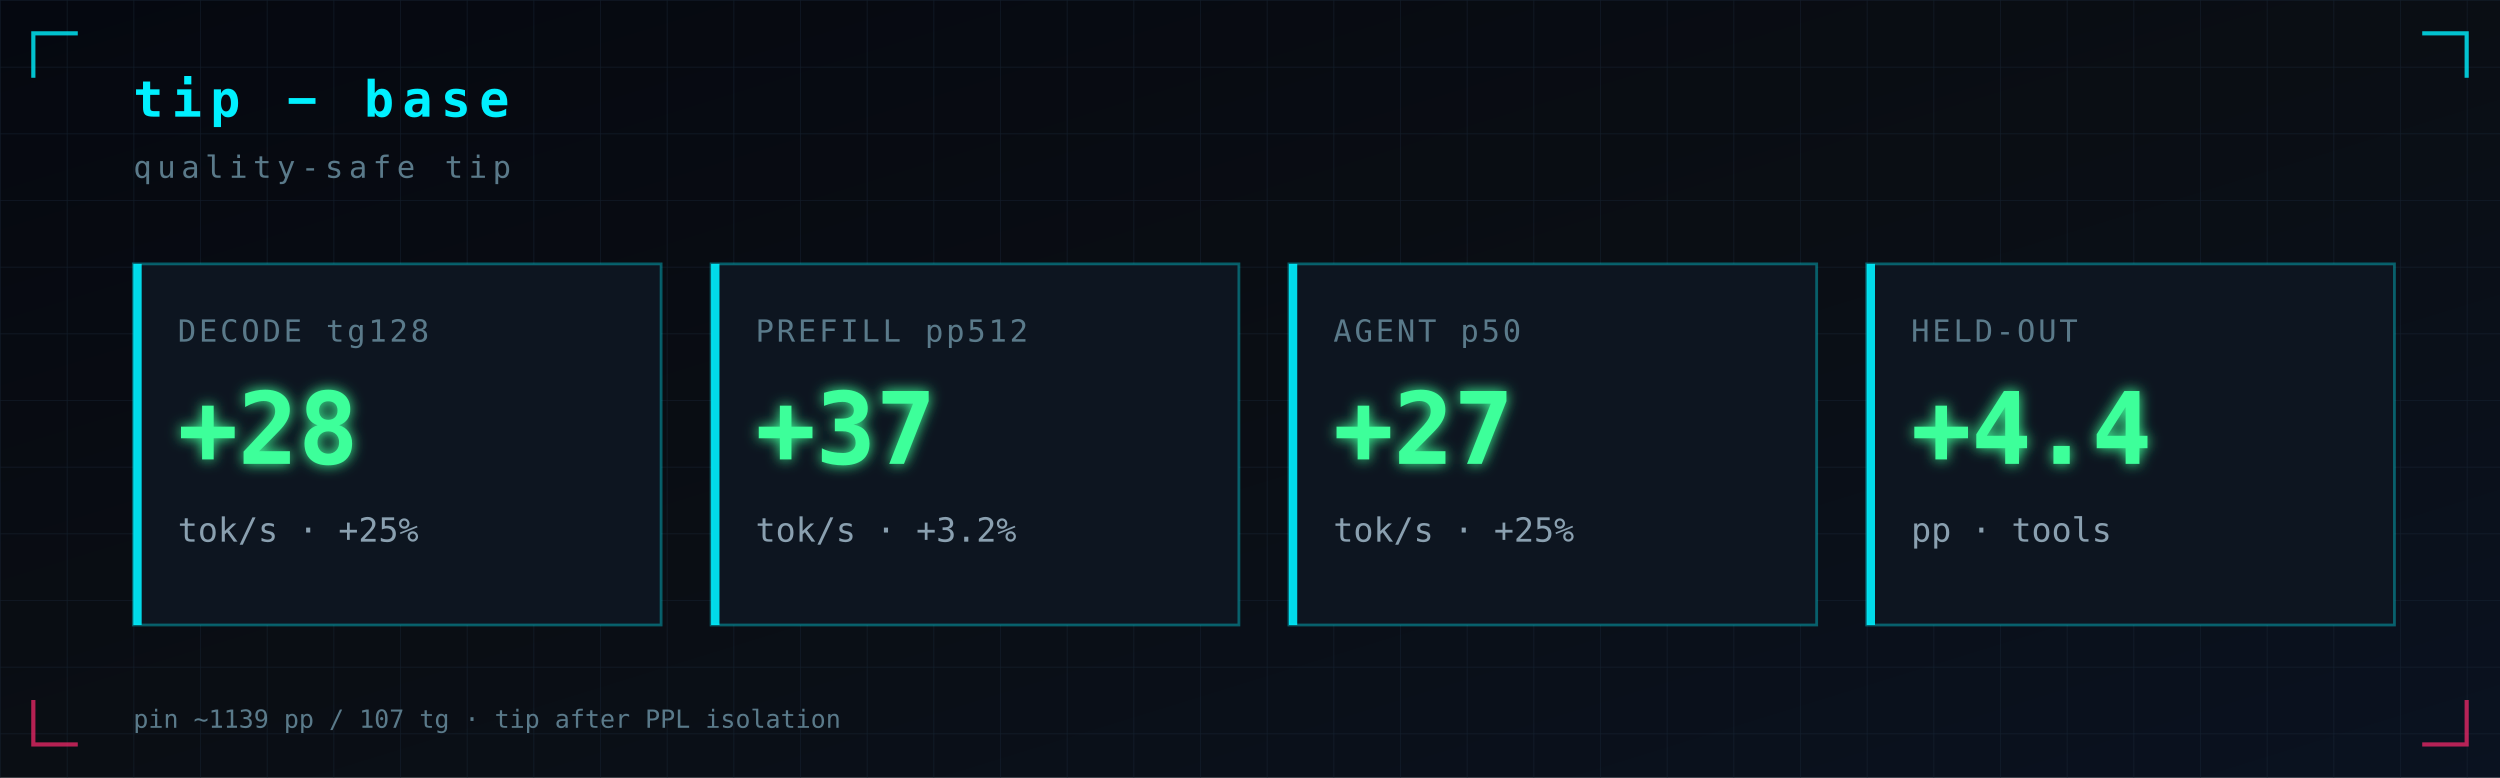
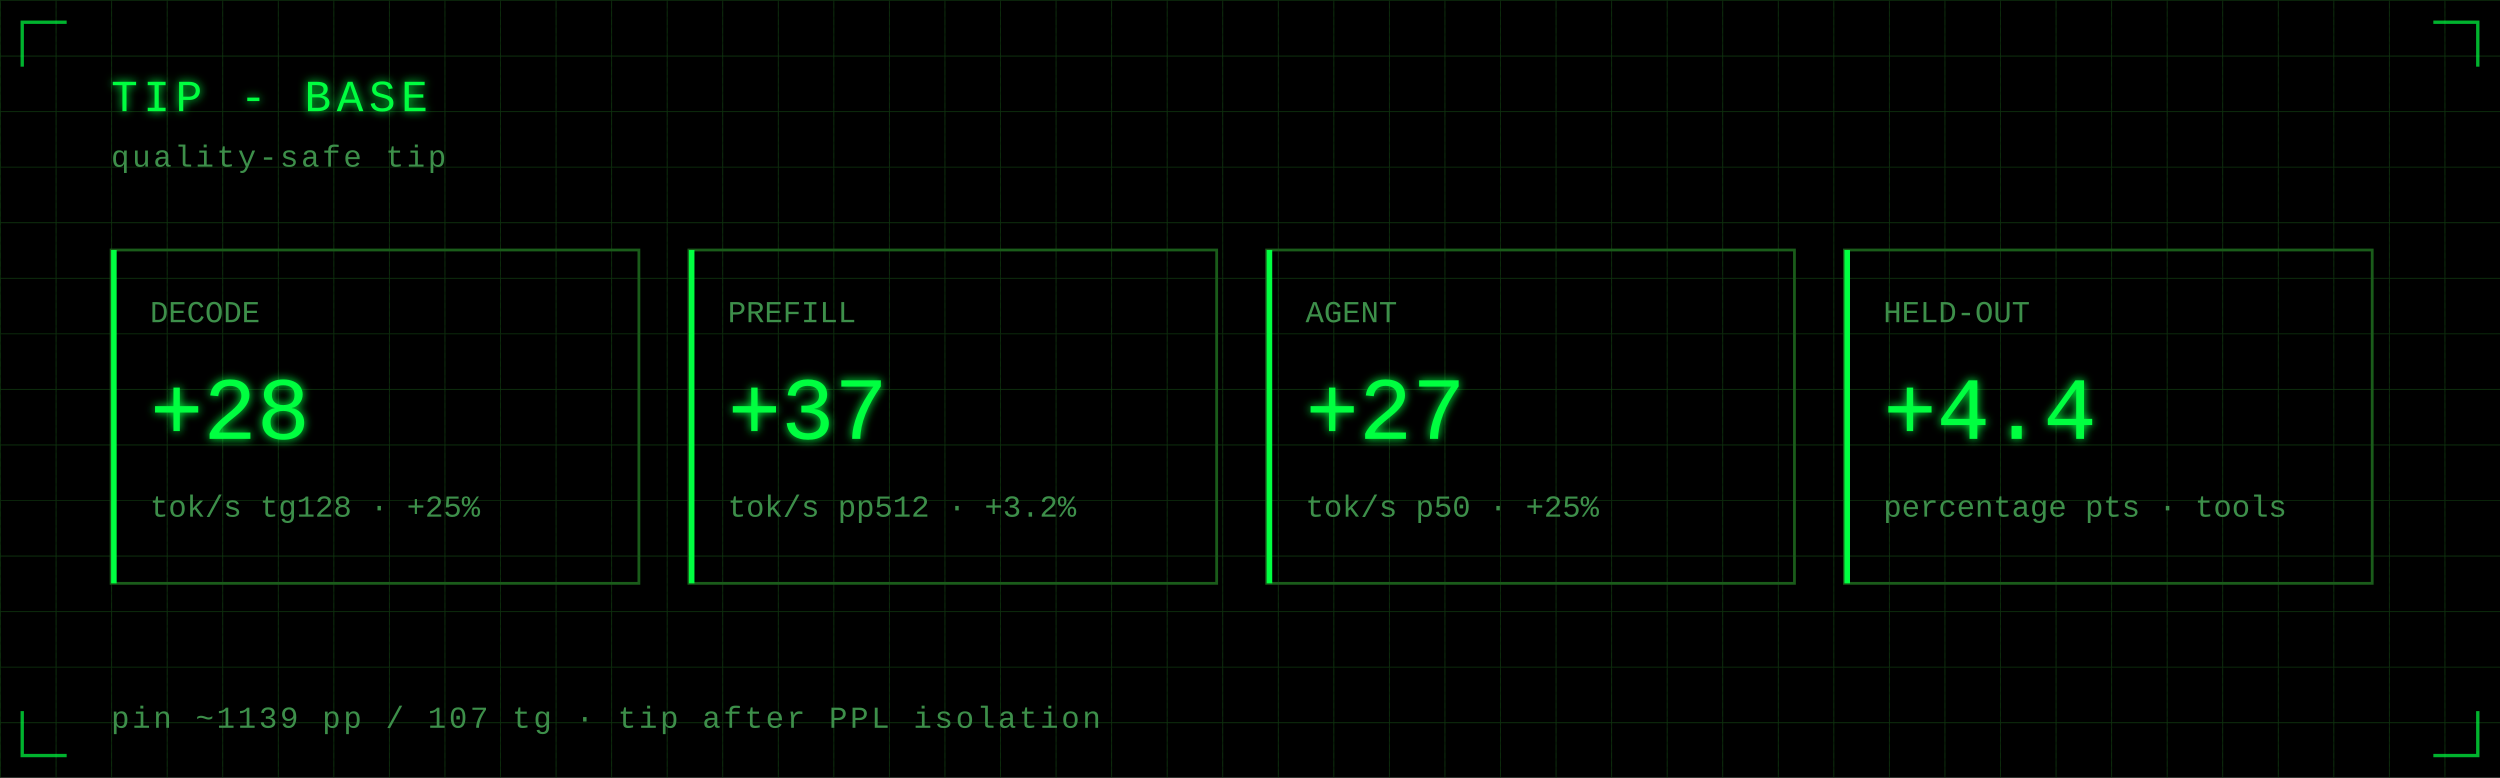
<svg xmlns="http://www.w3.org/2000/svg" width="900" height="280" viewBox="0 0 900 280">
  <defs>
-     <linearGradient id="bgGrad" x1="0" y1="0" x2="1" y2="1">
-       <stop offset="0%" stop-color="#050810" />
-       <stop offset="50%" stop-color="#0a0e14" />
-       <stop offset="100%" stop-color="#0a1220" />
-     </linearGradient>
-     <filter id="glowCyan" x="-50%" y="-50%" width="200%" height="200%">
-       <feGaussianBlur stdDeviation="2.5" result="b" />
+     <filter id="glow" x="-40%" y="-40%" width="180%" height="180%">
+       <feGaussianBlur stdDeviation="1.8" result="b" />
      <feMerge>
        <feMergeNode in="b" />
        <feMergeNode in="SourceGraphic" />
      </feMerge>
    </filter>
-     <filter id="glowMag" x="-50%" y="-50%" width="200%" height="200%">
-       <feGaussianBlur stdDeviation="2.5" result="b" />
-       <feMerge>
-         <feMergeNode in="b" />
-         <feMergeNode in="SourceGraphic" />
-       </feMerge>
-     </filter>
-     <pattern id="grid" width="24" height="24" patternUnits="userSpaceOnUse">
-       <path d="M 24 0 L 0 0 0 24" fill="none" stroke="#1a2a3a" stroke-width="0.5" opacity="0.6" />
+     <pattern id="scan" width="2" height="3" patternUnits="userSpaceOnUse">
+       <rect width="2" height="1" fill="#000" opacity="0.35" />
+     </pattern>
+     <pattern id="grid" width="20" height="20" patternUnits="userSpaceOnUse">
+       <path d="M 20 0 L 0 0 0 20" fill="none" stroke="#1a5c1a" stroke-width="0.6" opacity="0.55" />
    </pattern>
  </defs>
-   <rect width="900" height="280" fill="url(#bgGrad)" />
-   <rect width="900" height="280" fill="url(#grid)" opacity="0.9" />
-   <path d="M12 28 L12 12 L28 12" fill="none" stroke="#00f0ff" stroke-width="1.5" opacity="0.8" />
-   <path d="M888 28 L888 12 L872 12" fill="none" stroke="#00f0ff" stroke-width="1.5" opacity="0.8" />
-   <path d="M12 252 L12 268 L28 268" fill="none" stroke="#ff2a6d" stroke-width="1.5" opacity="0.7" />
-   <path d="M888 252 L888 268 L872 268" fill="none" stroke="#ff2a6d" stroke-width="1.5" opacity="0.7" />
-   <text x="48" y="42" fill="#00f0ff" font-family="ui-monospace, Menlo, monospace" font-size="18" font-weight="700" letter-spacing="3">tip − base</text>
-   <text x="48" y="64" fill="#5a7a8a" font-family="monospace" font-size="11" letter-spacing="2">quality-safe tip</text>
-   <rect x="48" y="95" width="190" height="130" fill="#0d1520" stroke="#00f0ff" stroke-opacity="0.35" stroke-width="1" />
-   <rect x="48" y="95" width="3" height="130" fill="#00f0ff" opacity="0.9" />
-   <text x="64" y="123" fill="#5a7a8a" font-family="monospace" font-size="11" letter-spacing="1">DECODE tg128</text>
-   <text x="64" y="167" fill="#3dff9a" font-family="monospace" font-size="36" font-weight="700" filter="url(#glowCyan)">+28</text>
-   <text x="64" y="195" fill="#8aa0b0" font-family="monospace" font-size="12">tok/s · +25%</text>
-   <rect x="256" y="95" width="190" height="130" fill="#0d1520" stroke="#00f0ff" stroke-opacity="0.35" stroke-width="1" />
-   <rect x="256" y="95" width="3" height="130" fill="#00f0ff" opacity="0.9" />
-   <text x="272" y="123" fill="#5a7a8a" font-family="monospace" font-size="11" letter-spacing="1">PREFILL pp512</text>
-   <text x="272" y="167" fill="#3dff9a" font-family="monospace" font-size="36" font-weight="700" filter="url(#glowCyan)">+37</text>
-   <text x="272" y="195" fill="#8aa0b0" font-family="monospace" font-size="12">tok/s · +3.2%</text>
-   <rect x="464" y="95" width="190" height="130" fill="#0d1520" stroke="#00f0ff" stroke-opacity="0.35" stroke-width="1" />
-   <rect x="464" y="95" width="3" height="130" fill="#00f0ff" opacity="0.9" />
-   <text x="480" y="123" fill="#5a7a8a" font-family="monospace" font-size="11" letter-spacing="1">AGENT p50</text>
-   <text x="480" y="167" fill="#3dff9a" font-family="monospace" font-size="36" font-weight="700" filter="url(#glowCyan)">+27</text>
-   <text x="480" y="195" fill="#8aa0b0" font-family="monospace" font-size="12">tok/s · +25%</text>
-   <rect x="672" y="95" width="190" height="130" fill="#0d1520" stroke="#00f0ff" stroke-opacity="0.35" stroke-width="1" />
-   <rect x="672" y="95" width="3" height="130" fill="#00f0ff" opacity="0.9" />
-   <text x="688" y="123" fill="#5a7a8a" font-family="monospace" font-size="11" letter-spacing="1">HELD-OUT</text>
-   <text x="688" y="167" fill="#3dff9a" font-family="monospace" font-size="36" font-weight="700" filter="url(#glowCyan)">+4.4</text>
-   <text x="688" y="195" fill="#8aa0b0" font-family="monospace" font-size="12">pp · tools</text>
-   <text x="48" y="262" fill="#5a7a8a" font-family="monospace" font-size="9">pin ~1139 pp / 107 tg · tip after PPL isolation</text>
+   <rect width="900" height="280" fill="#000000" />
+   <rect width="900" height="280" fill="url(#grid)" />
+   <rect width="900" height="280" fill="url(#scan)" opacity="0.45" />
+   <path d="M8 24 V8 H24" fill="none" stroke="#00ff41" stroke-width="1.2" opacity="0.7" />
+   <path d="M892 24 V8 H876" fill="none" stroke="#00ff41" stroke-width="1.2" opacity="0.7" />
+   <path d="M8 256 V272 H24" fill="none" stroke="#00ff41" stroke-width="1.2" opacity="0.7" />
+   <path d="M892 256 V272 H876" fill="none" stroke="#00ff41" stroke-width="1.2" opacity="0.7" />
+   <text x="40" y="40" fill="#00ff41" font-family="ui-monospace, SFMono-Regular, Menlo, Consolas, 'Liberation Mono', monospace" font-size="16" letter-spacing="2" filter="url(#glow)">TIP - BASE</text>
+   <text x="40" y="60" fill="#3d8f4a" font-family="ui-monospace, SFMono-Regular, Menlo, Consolas, 'Liberation Mono', monospace" font-size="11" letter-spacing="1">quality-safe tip</text>
+   <rect x="40" y="90" width="190" height="120" fill="none" stroke="#1a5c1a" stroke-width="1" />
+   <rect x="40" y="90" width="2" height="120" fill="#00ff41" />
+   <text x="54" y="116" fill="#3d8f4a" font-family="ui-monospace, SFMono-Regular, Menlo, Consolas, 'Liberation Mono', monospace" font-size="11">DECODE</text>
+   <text x="54" y="158" fill="#00ff41" font-family="ui-monospace, SFMono-Regular, Menlo, Consolas, 'Liberation Mono', monospace" font-size="32" filter="url(#glow)">+28</text>
+   <text x="54" y="186" fill="#3d8f4a" font-family="ui-monospace, SFMono-Regular, Menlo, Consolas, 'Liberation Mono', monospace" font-size="11">tok/s tg128 · +25%</text>
+   <rect x="248" y="90" width="190" height="120" fill="none" stroke="#1a5c1a" stroke-width="1" />
+   <rect x="248" y="90" width="2" height="120" fill="#00ff41" />
+   <text x="262" y="116" fill="#3d8f4a" font-family="ui-monospace, SFMono-Regular, Menlo, Consolas, 'Liberation Mono', monospace" font-size="11">PREFILL</text>
+   <text x="262" y="158" fill="#00ff41" font-family="ui-monospace, SFMono-Regular, Menlo, Consolas, 'Liberation Mono', monospace" font-size="32" filter="url(#glow)">+37</text>
+   <text x="262" y="186" fill="#3d8f4a" font-family="ui-monospace, SFMono-Regular, Menlo, Consolas, 'Liberation Mono', monospace" font-size="11">tok/s pp512 · +3.2%</text>
+   <rect x="456" y="90" width="190" height="120" fill="none" stroke="#1a5c1a" stroke-width="1" />
+   <rect x="456" y="90" width="2" height="120" fill="#00ff41" />
+   <text x="470" y="116" fill="#3d8f4a" font-family="ui-monospace, SFMono-Regular, Menlo, Consolas, 'Liberation Mono', monospace" font-size="11">AGENT</text>
+   <text x="470" y="158" fill="#00ff41" font-family="ui-monospace, SFMono-Regular, Menlo, Consolas, 'Liberation Mono', monospace" font-size="32" filter="url(#glow)">+27</text>
+   <text x="470" y="186" fill="#3d8f4a" font-family="ui-monospace, SFMono-Regular, Menlo, Consolas, 'Liberation Mono', monospace" font-size="11">tok/s p50 · +25%</text>
+   <rect x="664" y="90" width="190" height="120" fill="none" stroke="#1a5c1a" stroke-width="1" />
+   <rect x="664" y="90" width="2" height="120" fill="#00ff41" />
+   <text x="678" y="116" fill="#3d8f4a" font-family="ui-monospace, SFMono-Regular, Menlo, Consolas, 'Liberation Mono', monospace" font-size="11">HELD-OUT</text>
+   <text x="678" y="158" fill="#00ff41" font-family="ui-monospace, SFMono-Regular, Menlo, Consolas, 'Liberation Mono', monospace" font-size="32" filter="url(#glow)">+4.4</text>
+   <text x="678" y="186" fill="#3d8f4a" font-family="ui-monospace, SFMono-Regular, Menlo, Consolas, 'Liberation Mono', monospace" font-size="11">percentage pts · tools</text>
+   <text x="40" y="262" fill="#3d8f4a" font-family="ui-monospace, SFMono-Regular, Menlo, Consolas, 'Liberation Mono', monospace" font-size="11" letter-spacing="1">pin ~1139 pp / 107 tg · tip after PPL isolation</text>
</svg>
